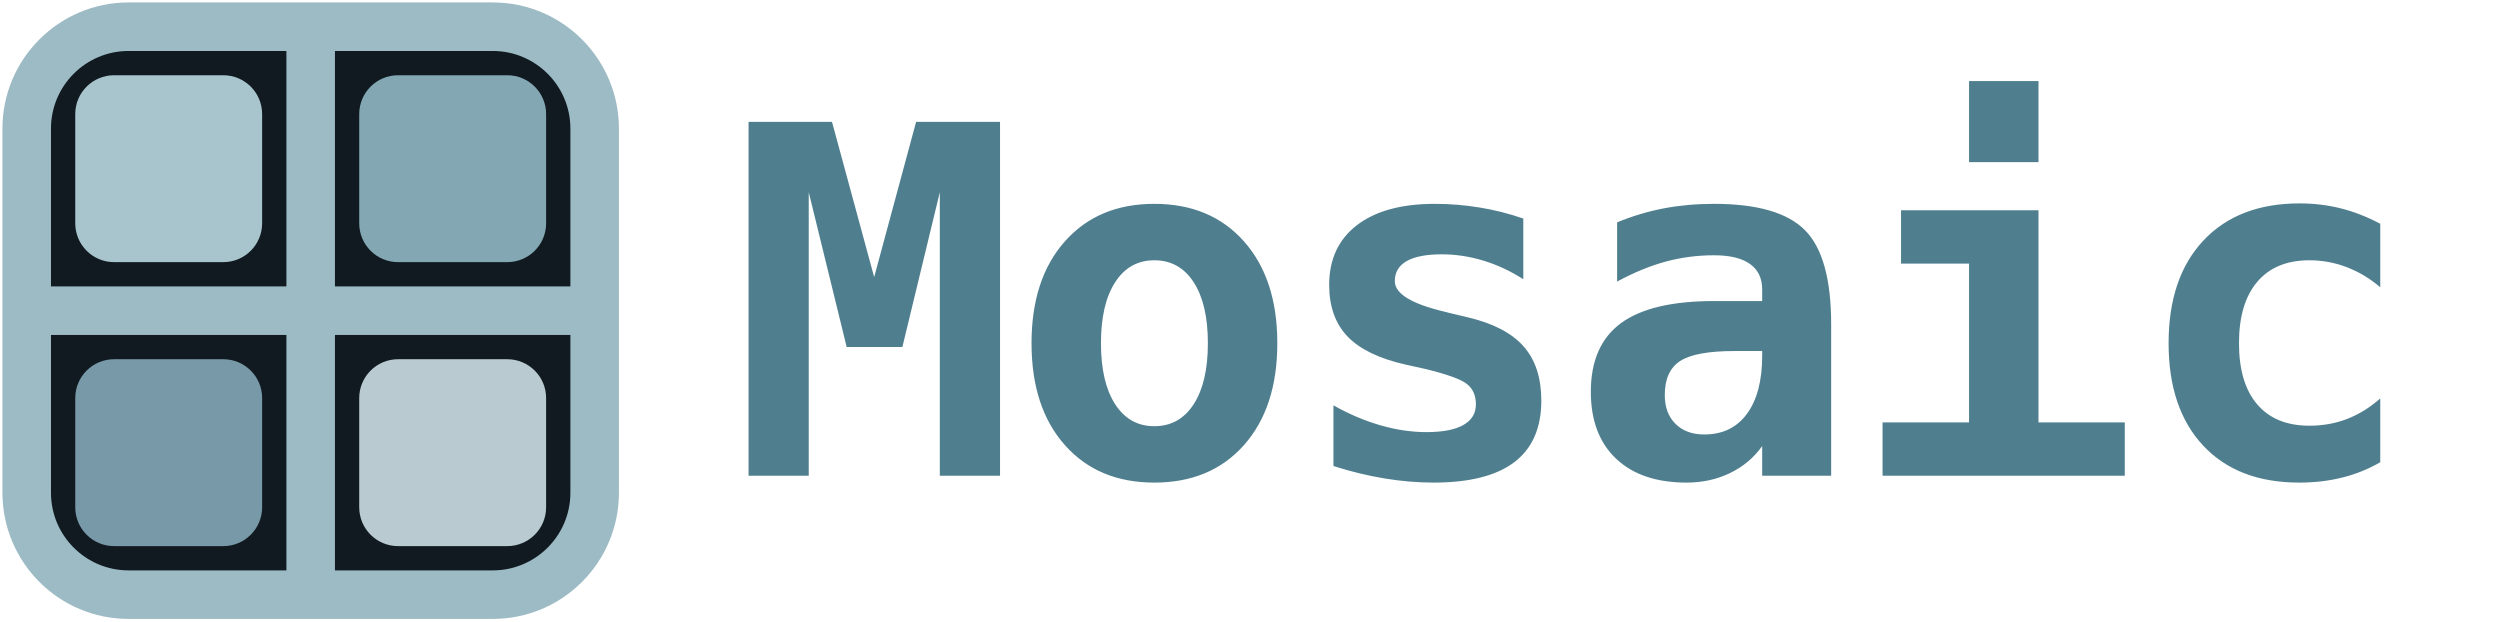
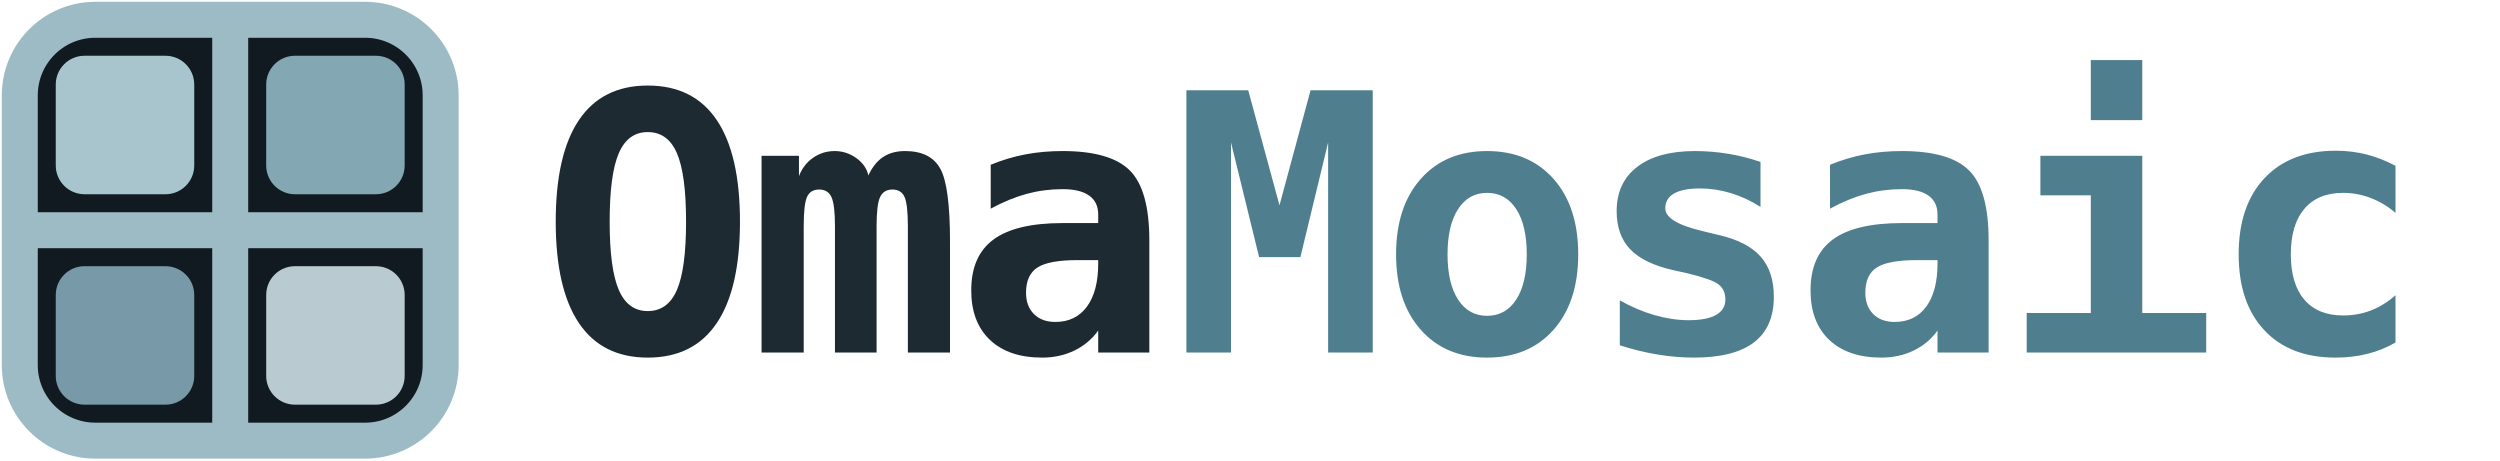
- <svg xmlns="http://www.w3.org/2000/svg" viewBox="0 0 1030 256" role="img" aria-label="Mosaic logo for light backgrounds">
+ <svg xmlns="http://www.w3.org/2000/svg" viewBox="0 0 1390 256" role="img" aria-label="OmaMosaic logo for light backgrounds">
  <rect x="11" y="11" width="234" height="234" rx="42" fill="#101a20" stroke="#9dbbc5" stroke-width="20" stroke-linejoin="round" />
  <path d="M128 11V245M11 128H245" stroke="#9dbbc5" stroke-width="20" />
  <rect x="31" y="31" width="77" height="77" rx="16" fill="#a8c5ce" />
  <rect x="148" y="31" width="77" height="77" rx="16" fill="#83a8b4" />
  <rect x="31" y="148" width="77" height="77" rx="16" fill="#7899a7" />
  <rect x="148" y="148" width="77" height="77" rx="16" fill="#b9cbd0" />
-   <text x="300" y="196" fill="#4f7f8f" font-family="JetBrainsMono Nerd Font,JetBrains Mono,monospace" font-size="200" font-weight="700" letter-spacing="-5">Mosaic</text>
+   <text x="300" y="196" fill="#4f7f8f" font-family="JetBrainsMono Nerd Font,JetBrains Mono,monospace" font-size="200" font-weight="700" letter-spacing="-5">
+     <tspan fill="#1d2a31">Oma</tspan>Mosaic</text>
</svg>
